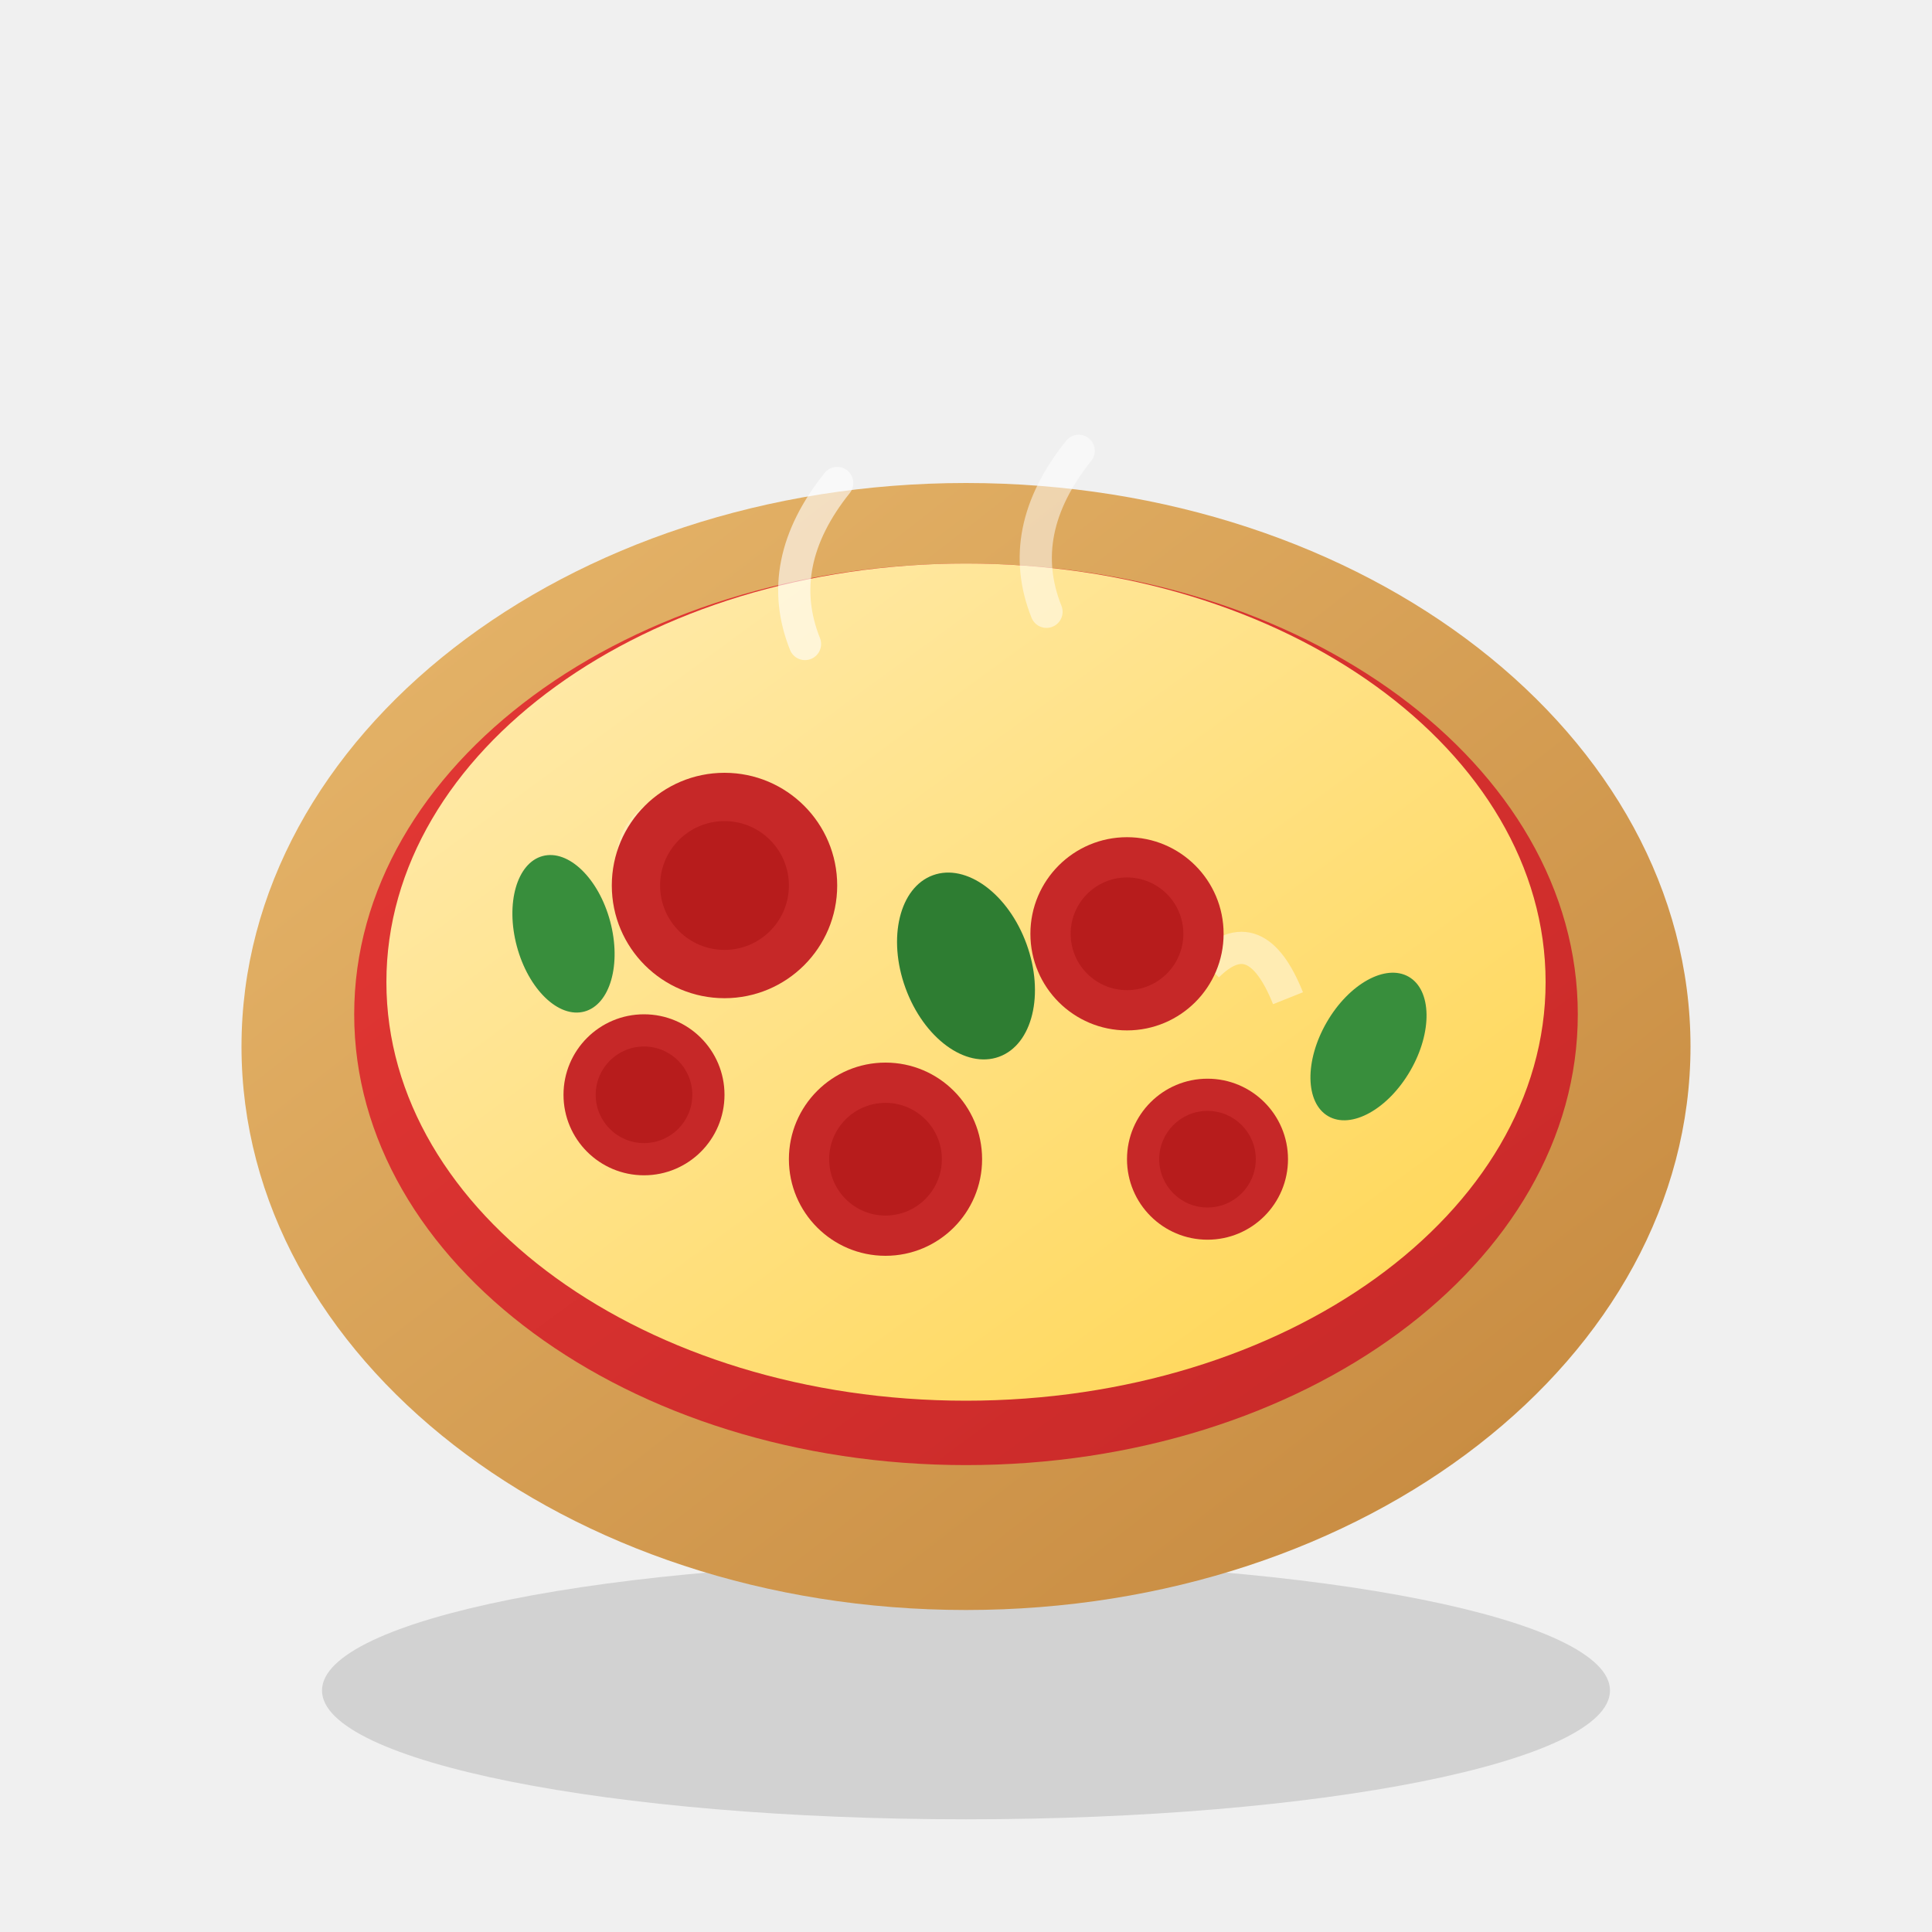
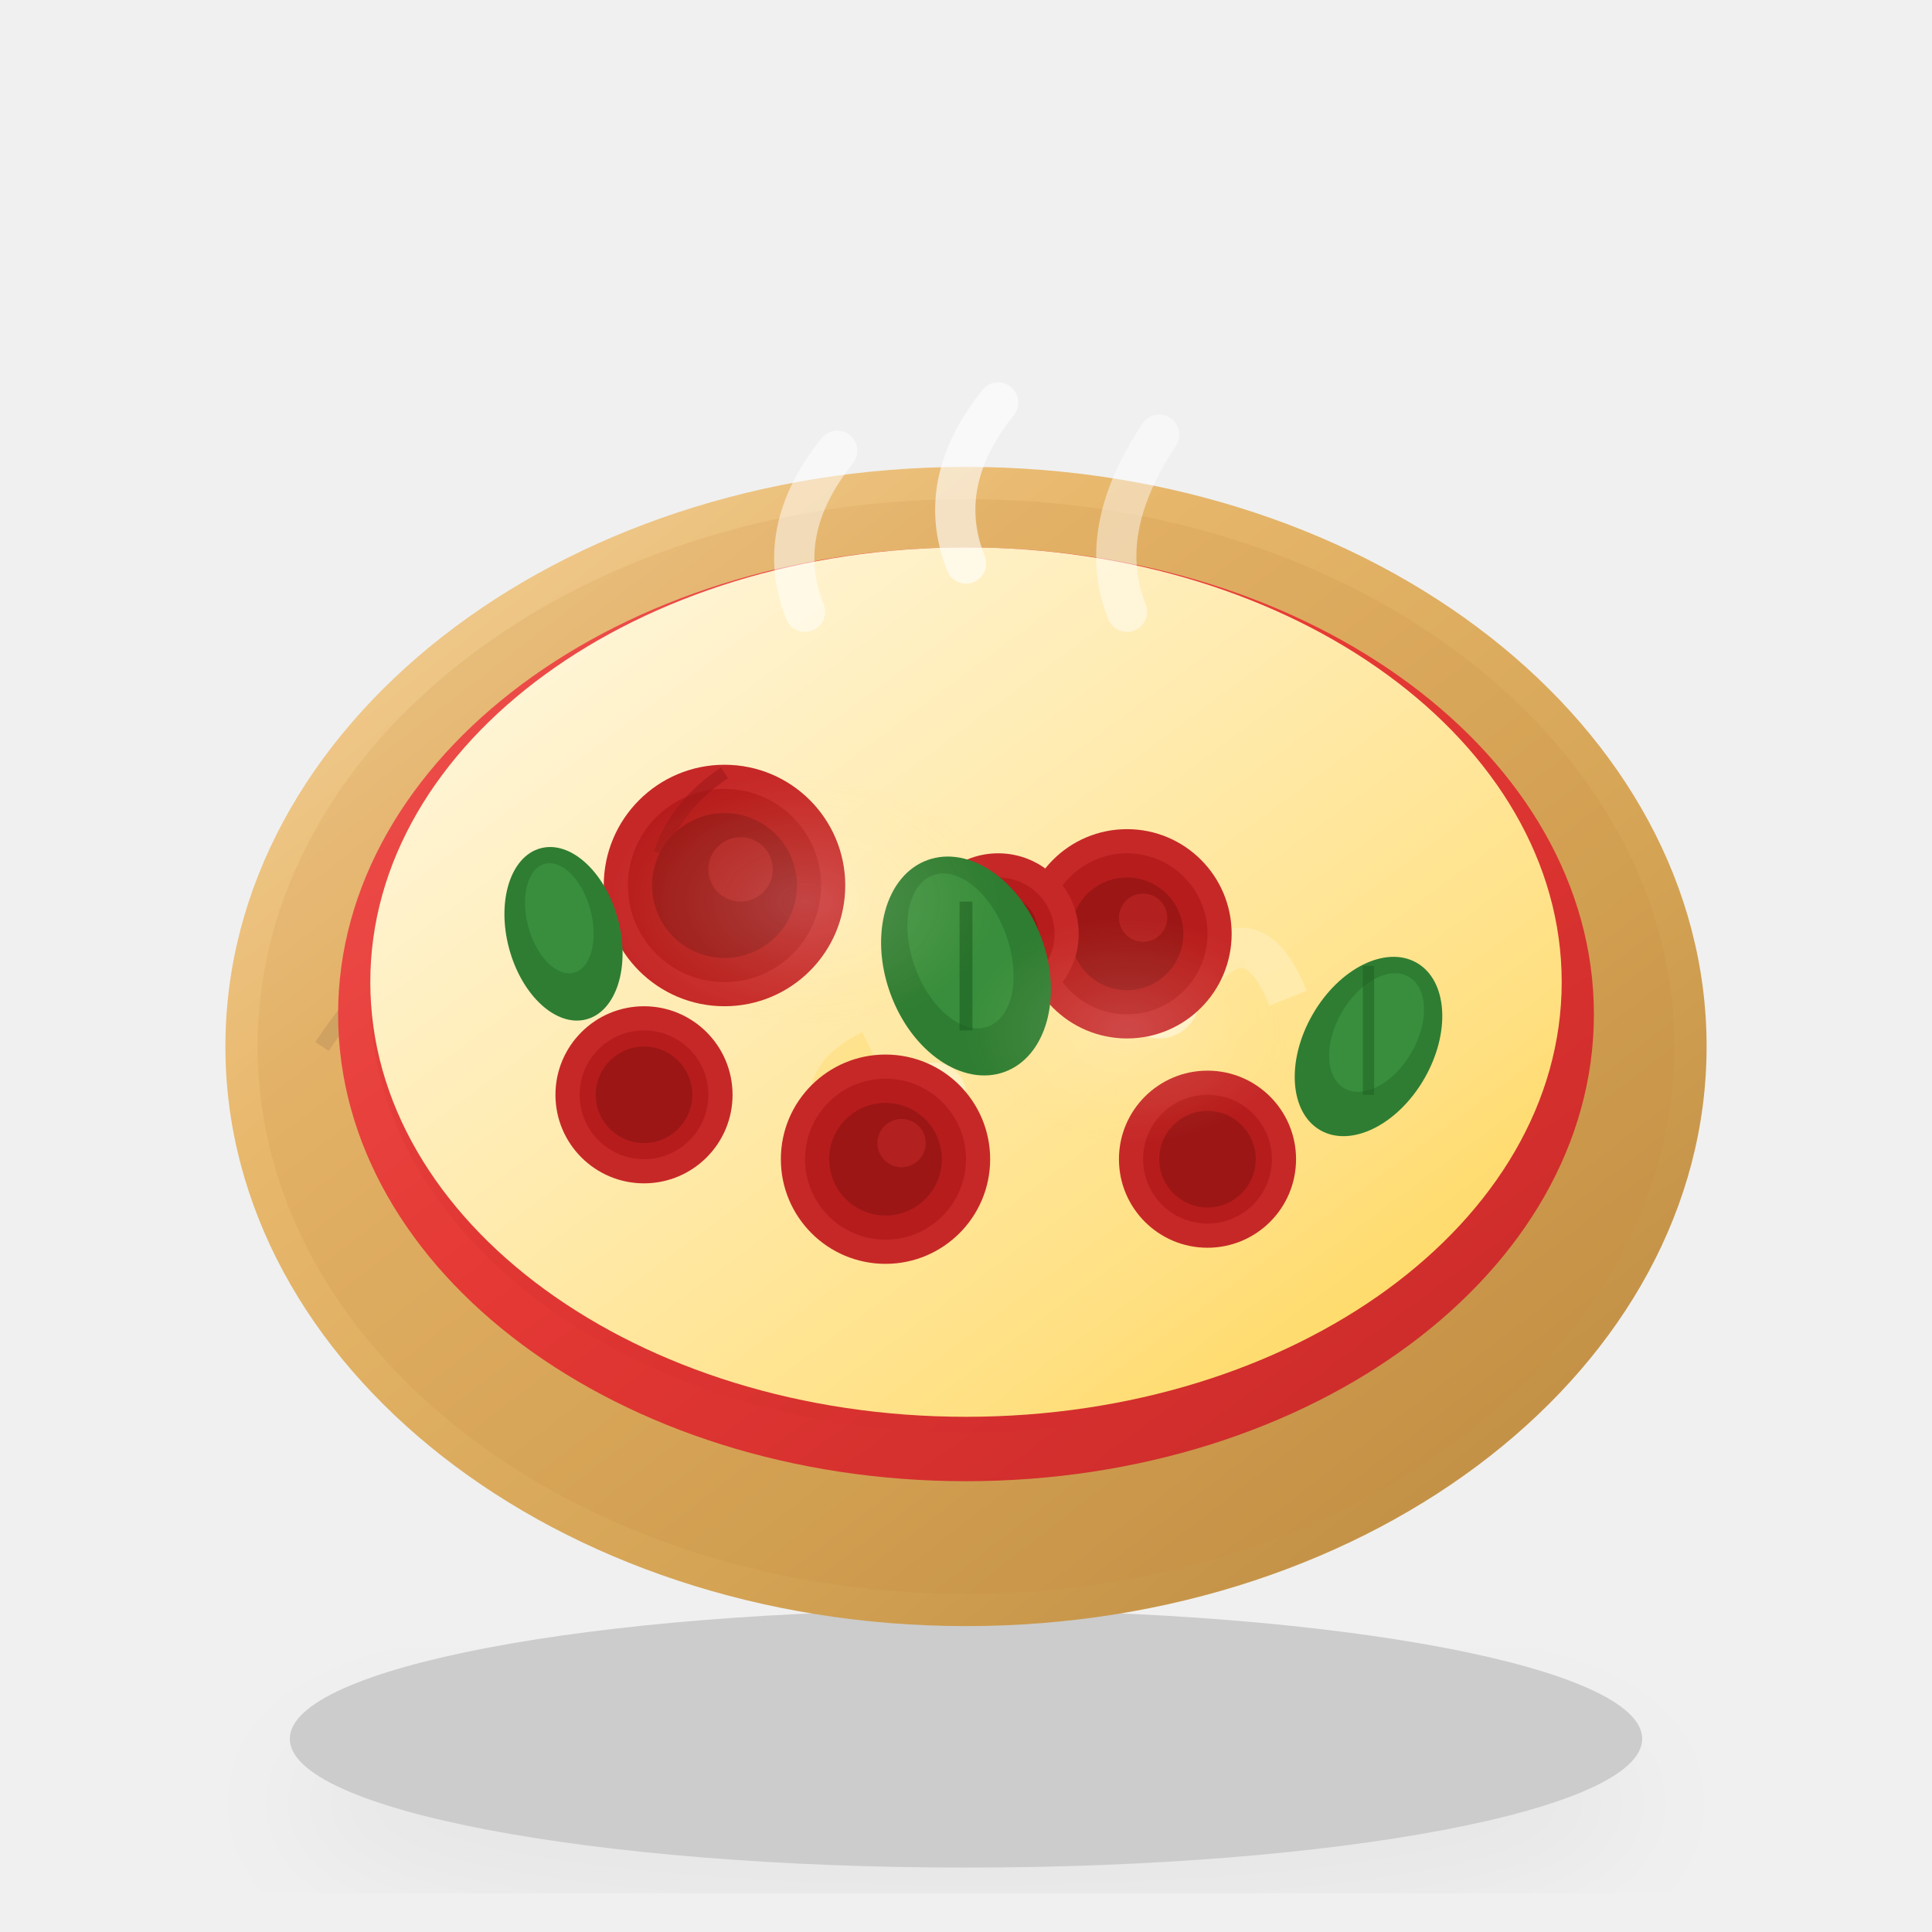
<svg xmlns="http://www.w3.org/2000/svg" viewBox="0 0 120 120" fill="none">
  <defs>
+     <filter id="softShadow">
+       <feGaussianBlur in="SourceAlpha" stdDeviation="3.5" />
+       <feOffset dx="0" dy="4" result="offsetblur" />
+       <feComponentTransfer>
+         <feFuncA type="linear" slope="0.25" />
+       </feComponentTransfer>
+       <feMerge>
+         <feMergeNode />
+         <feMergeNode in="SourceGraphic" />
+       </feMerge>
+     </filter>
    <linearGradient id="crust" x1="0%" y1="0%" x2="100%" y2="100%">
-       <stop offset="0%" style="stop-color:#E8B86D" />
-       <stop offset="100%" style="stop-color:#C4863C" />
+       <stop offset="0%" style="stop-color:#F4D4A0" />
+       <stop offset="30%" style="stop-color:#E8B86D" />
+       <stop offset="65%" style="stop-color:#D4A354" />
+       <stop offset="100%" style="stop-color:#B8853D" />
    </linearGradient>
    <linearGradient id="cheese" x1="0%" y1="0%" x2="100%" y2="100%">
-       <stop offset="0%" style="stop-color:#FFECB3" />
+       <stop offset="0%" style="stop-color:#FFF9E6" />
+       <stop offset="40%" style="stop-color:#FFECB3" />
+       <stop offset="75%" style="stop-color:#FFE082" />
      <stop offset="100%" style="stop-color:#FFD54F" />
    </linearGradient>
    <linearGradient id="sauce" x1="0%" y1="0%" x2="100%" y2="100%">
-       <stop offset="0%" style="stop-color:#E53935" />
+       <stop offset="0%" style="stop-color:#EF5350" />
+       <stop offset="45%" style="stop-color:#E53935" />
      <stop offset="100%" style="stop-color:#C62828" />
    </linearGradient>
+     <radialGradient id="oilShine">
+       <stop offset="0%" style="stop-color:#FFFFFF" stop-opacity="0.3" />
+       <stop offset="70%" style="stop-color:#FFECB3" stop-opacity="0.1" />
+       <stop offset="100%" style="stop-color:#FFD54F" stop-opacity="0" />
+     </radialGradient>
  </defs>
-   <ellipse cx="60" cy="105" rx="40" ry="8" fill="#00000020" />
-   <ellipse cx="60" cy="65" rx="45" ry="35" fill="url(#crust)" />
-   <ellipse cx="60" cy="63" rx="38" ry="28" fill="url(#sauce)" />
-   <ellipse cx="60" cy="61" rx="36" ry="26" fill="url(#cheese)" />
-   <path d="M40 55 Q38 52 42 50" stroke="#FFECB3" stroke-width="2" fill="none" />
-   <path d="M75 60 Q78 57 80 62" stroke="#FFECB3" stroke-width="2" fill="none" />
-   <circle cx="45" cy="55" r="7" fill="#C62828" />
-   <circle cx="45" cy="55" r="4" fill="#B71C1C" />
-   <circle cx="70" cy="58" r="6" fill="#C62828" />
-   <circle cx="70" cy="58" r="3.5" fill="#B71C1C" />
-   <circle cx="55" cy="72" r="6" fill="#C62828" />
-   <circle cx="55" cy="72" r="3.5" fill="#B71C1C" />
-   <circle cx="75" cy="72" r="5" fill="#C62828" />
-   <circle cx="75" cy="72" r="3" fill="#B71C1C" />
-   <circle cx="40" cy="68" r="5" fill="#C62828" />
-   <circle cx="40" cy="68" r="3" fill="#B71C1C" />
-   <ellipse cx="60" cy="60" rx="4" ry="6" fill="#2E7D32" transform="rotate(-20 60 60)" />
-   <ellipse cx="85" cy="65" rx="3" ry="5" fill="#388E3C" transform="rotate(30 85 65)" />
-   <ellipse cx="35" cy="58" rx="3" ry="5" fill="#388E3C" transform="rotate(-15 35 58)" />
-   <path d="M50 40 Q48 35 52 30" stroke="#FFFFFF" stroke-width="2" stroke-linecap="round" fill="none" opacity="0.6" />
-   <path d="M65 38 Q63 33 67 28" stroke="#FFFFFF" stroke-width="2" stroke-linecap="round" fill="none" opacity="0.5" />
+   <ellipse cx="60" cy="108" rx="42" ry="8" fill="#000000" opacity="0.15" filter="url(#softShadow)" />
+   <ellipse cx="60" cy="65" rx="46" ry="36" fill="url(#crust)" />
+   <ellipse cx="60" cy="65" rx="44" ry="34" fill="#C4863C" opacity="0.15" />
+   <path d="M20 65 Q30 50 40 65" stroke="#A67C52" stroke-width="1" opacity="0.3" fill="none" />
+   <path d="M70 40 Q80 50 90 60" stroke="#A67C52" stroke-width="1" opacity="0.3" fill="none" />
+   <ellipse cx="60" cy="63" rx="39" ry="29" fill="url(#sauce)" />
+   <ellipse cx="60" cy="62" rx="37" ry="27" fill="#D32F2F" opacity="0.2" />
+   <ellipse cx="60" cy="61" rx="37" ry="27" fill="url(#cheese)" />
+   <circle cx="45" cy="58" r="3" fill="#FFF9E6" opacity="0.6" />
+   <circle cx="72" cy="62" r="2.5" fill="#FFF9E6" opacity="0.6" />
+   <circle cx="58" cy="68" r="2" fill="#FFF9E6" opacity="0.5" />
+   <path d="M40 55 Q38 52 42 50" stroke="#FFECB3" stroke-width="2.5" fill="none" opacity="0.8" />
+   <path d="M75 60 Q78 57 80 62" stroke="#FFECB3" stroke-width="2.5" fill="none" opacity="0.8" />
+   <path d="M52 70 Q50 67 54 65" stroke="#FFE082" stroke-width="2" fill="none" opacity="0.7" />
+   <g id="pepperoni1">
+     <circle cx="45" cy="55" r="7.5" fill="#C62828" />
+     <circle cx="45" cy="55" r="6" fill="#B71C1C" />
+     <circle cx="45" cy="55" r="4.5" fill="#8B1313" opacity="0.6" />
+     <circle cx="46" cy="54" r="2" fill="#D32F2F" opacity="0.4" />
+     <path d="M45 48 Q42 50 41 53" stroke="#9A1515" stroke-width="0.8" opacity="0.5" fill="none" />
+   </g>
+   <g id="pepperoni2">
+     <circle cx="70" cy="58" r="6.5" fill="#C62828" />
+     <circle cx="70" cy="58" r="5" fill="#B71C1C" />
+     <circle cx="70" cy="58" r="3.5" fill="#8B1313" opacity="0.6" />
+     <circle cx="71" cy="57" r="1.5" fill="#D32F2F" opacity="0.4" />
+   </g>
+   <g id="pepperoni3">
+     <circle cx="55" cy="72" r="6.5" fill="#C62828" />
+     <circle cx="55" cy="72" r="5" fill="#B71C1C" />
+     <circle cx="55" cy="72" r="3.5" fill="#8B1313" opacity="0.6" />
+     <circle cx="56" cy="71" r="1.5" fill="#D32F2F" opacity="0.4" />
+   </g>
+   <g id="pepperoni4">
+     <circle cx="75" cy="72" r="5.5" fill="#C62828" />
+     <circle cx="75" cy="72" r="4" fill="#B71C1C" />
+     <circle cx="75" cy="72" r="3" fill="#8B1313" opacity="0.6" />
+   </g>
+   <g id="pepperoni5">
+     <circle cx="40" cy="68" r="5.5" fill="#C62828" />
+     <circle cx="40" cy="68" r="4" fill="#B71C1C" />
+     <circle cx="40" cy="68" r="3" fill="#8B1313" opacity="0.6" />
+   </g>
+   <g id="pepperoni6">
+     <circle cx="62" cy="58" r="5" fill="#C62828" />
+     <circle cx="62" cy="58" r="3.5" fill="#B71C1C" />
+     <circle cx="62" cy="58" r="2.5" fill="#8B1313" opacity="0.6" />
+   </g>
+   <g id="basil1">
+     <ellipse cx="60" cy="60" rx="5" ry="7" fill="#2E7D32" transform="rotate(-20 60 60)" />
+     <ellipse cx="60" cy="59" rx="3" ry="5" fill="#388E3C" transform="rotate(-20 60 60)" />
+     <path d="M60 56 L60 64" stroke="#1B5E20" stroke-width="0.8" opacity="0.6" />
+   </g>
+   <g id="basil2">
+     <ellipse cx="85" cy="65" rx="4" ry="6" fill="#2E7D32" transform="rotate(30 85 65)" />
+     <ellipse cx="85" cy="64" rx="2.5" ry="4" fill="#388E3C" transform="rotate(30 85 65)" />
+     <path d="M85 60 L85 68" stroke="#1B5E20" stroke-width="0.7" opacity="0.5" />
+   </g>
+   <g id="basil3">
+     <ellipse cx="35" cy="58" rx="3.5" ry="5.5" fill="#2E7D32" transform="rotate(-15 35 58)" />
+     <ellipse cx="35" cy="57" rx="2" ry="3.5" fill="#388E3C" transform="rotate(-15 35 58)" />
+   </g>
+   <ellipse cx="50" cy="56" rx="12" ry="8" fill="url(#oilShine)" opacity="0.6" />
+   <ellipse cx="70" cy="64" rx="10" ry="7" fill="url(#oilShine)" opacity="0.5" />
+   <path d="M50 38 Q48 33 52 28" stroke="#FFFFFF" stroke-width="2.5" stroke-linecap="round" fill="none" opacity="0.5" />
+   <path d="M60 35 Q58 30 62 25" stroke="#FFFFFF" stroke-width="2.5" stroke-linecap="round" fill="none" opacity="0.6" />
+   <path d="M70 38 Q68 33 72 27" stroke="#FFFFFF" stroke-width="2.5" stroke-linecap="round" fill="none" opacity="0.45" />
</svg>
